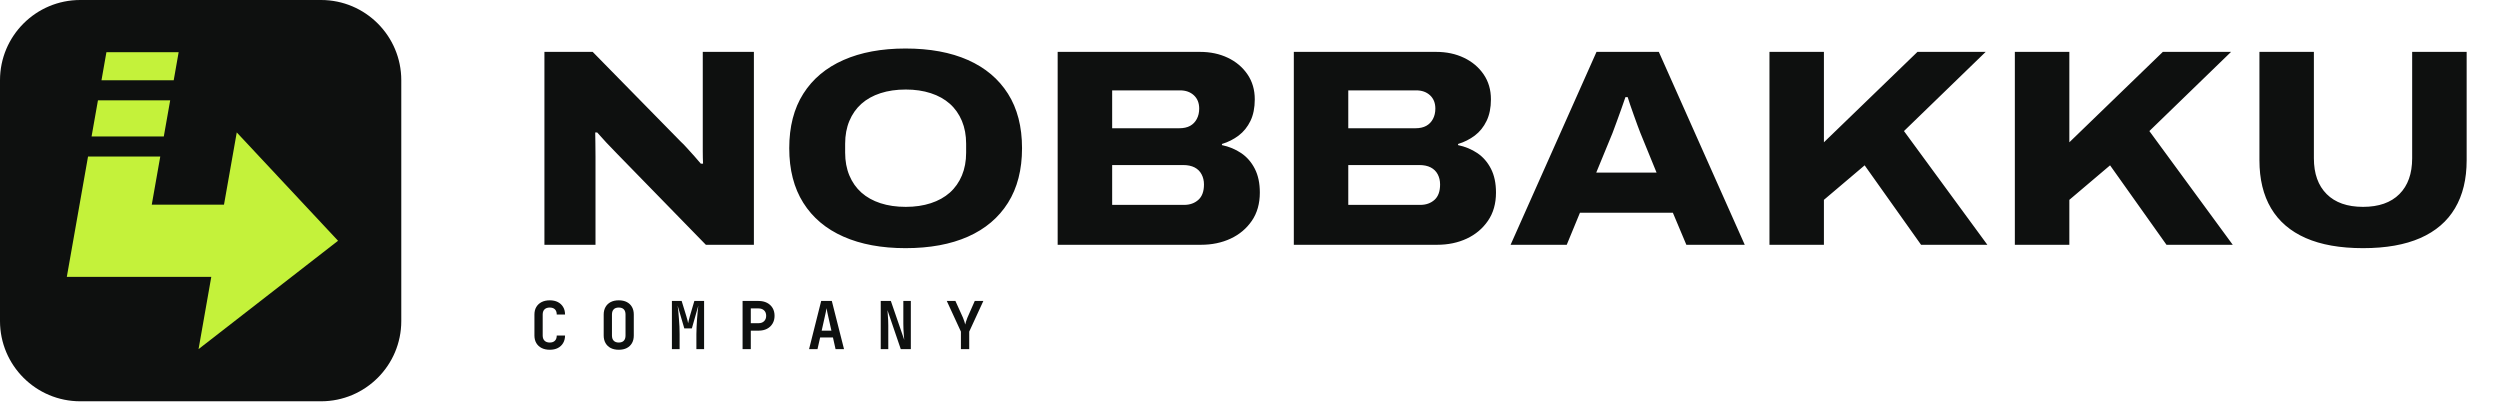
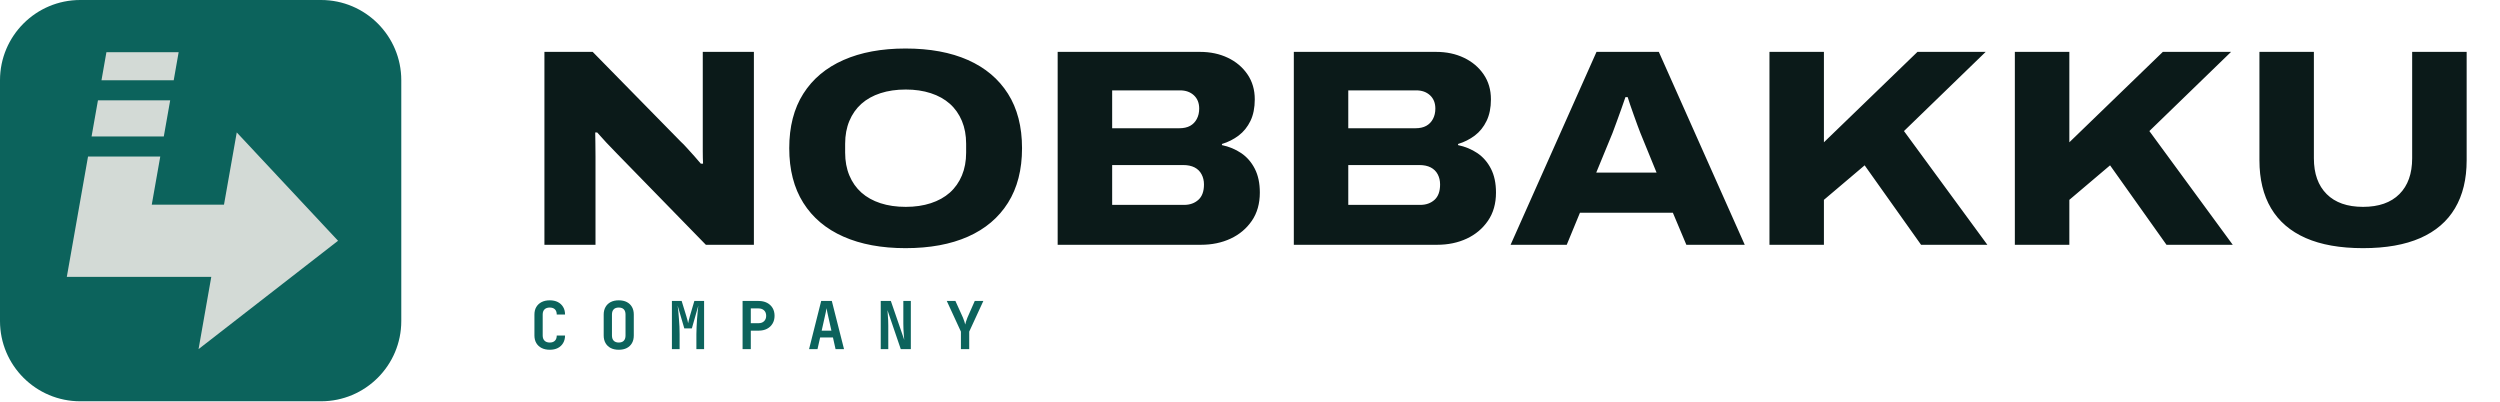
<svg xmlns="http://www.w3.org/2000/svg" viewBox="0 0 623 100" role="img" aria-label="NOBBAKKU COMPANY 노빠꾸컴퍼니">
-   <path fill="#0E100F" d="M20 0H80A20 20 0 0 1 100 20V80A20 20 0 0 1 80 100H20A20 20 0 0 1 0 80V20A20 20 0 0 1 20 0Z" />
-   <path fill="#C4F23A" d="M26.52 13L44.52 13L43.29 20L25.29 20ZM24.41 25L42.41 25L40.82 34L22.82 34ZM21.94 39L39.94 39L37.82 51L55.82 51L59 33L84.24 60L49.48 87L52.65 69L16.65 69Z" />
-   <path fill="#0E100F" d="M135.67 61V12.93H147.7L169.67 35.32Q170.3 35.88 171.21 36.9Q172.12 37.91 173.07 38.96Q174.01 40.01 174.64 40.78H175.2Q175.13 39.38 175.13 37.66Q175.13 35.95 175.13 34.69V12.93H187.87V61H175.9L153.86 38.4Q152.53 37.07 151.1 35.53Q149.66 33.99 148.82 33.01H148.33Q148.33 34.06 148.37 35.71Q148.4 37.35 148.4 39.1V61ZM225.65 61.84Q216.69 61.84 210.19 58.97Q203.68 56.1 200.18 50.54Q196.68 44.98 196.68 36.93Q196.68 28.88 200.18 23.36Q203.68 17.83 210.19 14.96Q216.69 12.09 225.65 12.09Q234.75 12.09 241.22 14.96Q247.69 17.83 251.19 23.36Q254.69 28.88 254.69 36.93Q254.69 44.98 251.19 50.54Q247.69 56.1 241.22 58.97Q234.75 61.84 225.65 61.84ZM225.72 51.55Q229.15 51.55 231.95 50.64Q234.75 49.73 236.71 47.99Q238.66 46.24 239.71 43.72Q240.76 41.2 240.76 38.05V35.81Q240.76 32.66 239.71 30.14Q238.66 27.62 236.71 25.87Q234.75 24.13 231.95 23.22Q229.15 22.31 225.72 22.31Q222.22 22.31 219.42 23.22Q216.62 24.13 214.66 25.87Q212.71 27.62 211.66 30.14Q210.61 32.66 210.61 35.81V38.05Q210.61 41.2 211.66 43.72Q212.71 46.24 214.66 47.99Q216.62 49.73 219.42 50.64Q222.22 51.55 225.72 51.55ZM263.57 61V12.93H299.05Q302.9 12.93 305.98 14.4Q309.06 15.87 310.87 18.53Q312.69 21.19 312.69 24.76Q312.69 27.9 311.61 30.14Q310.52 32.38 308.67 33.78Q306.82 35.18 304.51 35.88V36.16Q307.17 36.72 309.3 38.15Q311.43 39.59 312.69 42.04Q313.95 44.49 313.95 47.99Q313.95 52.11 311.96 55.02Q309.97 57.92 306.68 59.46Q303.39 61 299.26 61ZM277.15 51.06H295.06Q297.23 51.06 298.63 49.8Q300.03 48.55 300.03 45.96Q300.03 44.56 299.43 43.44Q298.84 42.32 297.69 41.72Q296.53 41.13 294.85 41.13H277.15ZM277.15 31.96H293.87Q295.48 31.96 296.57 31.37Q297.65 30.77 298.24 29.65Q298.84 28.53 298.84 27.06Q298.84 24.97 297.51 23.74Q296.18 22.52 294.08 22.52H277.15ZM322.42 61V12.93H357.9Q361.74 12.93 364.82 14.4Q367.9 15.87 369.72 18.53Q371.54 21.19 371.54 24.76Q371.54 27.9 370.45 30.14Q369.37 32.38 367.52 33.78Q365.66 35.18 363.35 35.88V36.16Q366.01 36.72 368.15 38.15Q370.28 39.59 371.54 42.04Q372.8 44.49 372.8 47.99Q372.8 52.11 370.8 55.02Q368.81 57.92 365.52 59.46Q362.23 61 358.1 61ZM335.99 51.06H353.91Q356.08 51.06 357.48 49.8Q358.87 48.55 358.87 45.96Q358.87 44.56 358.28 43.44Q357.69 42.32 356.53 41.72Q355.38 41.13 353.7 41.13H335.99ZM335.99 31.96H352.72Q354.33 31.96 355.41 31.37Q356.5 30.77 357.09 29.65Q357.69 28.53 357.69 27.06Q357.69 24.97 356.36 23.74Q355.03 22.52 352.93 22.52H335.99ZM376.44 61 397.85 12.93H413.38L434.79 61H420.24L416.88 53.02H393.72L390.43 61ZM397.78 43.02H412.82L408.76 33.08Q408.48 32.38 408.06 31.23Q407.64 30.07 407.15 28.71Q406.66 27.34 406.24 26.12Q405.83 24.9 405.62 24.2H405.06Q404.64 25.45 404.04 27.13Q403.45 28.81 402.85 30.42Q402.26 32.03 401.84 33.15ZM440.95 61V12.93H454.52V35.46L477.83 12.93H494.83L474.47 32.66L495.25 61H478.73L464.67 41.2L454.52 49.8V61ZM502.1 61V12.93H515.68V35.46L538.98 12.93H555.98L535.62 32.66L556.4 61H539.89L525.83 41.2L515.68 49.8V61ZM588.87 61.84Q580.33 61.84 574.59 59.32Q568.86 56.8 565.95 51.9Q563.05 47.01 563.05 39.94V12.93H576.62V39.45Q576.62 45.19 579.81 48.37Q582.99 51.55 588.87 51.55Q594.75 51.55 597.93 48.37Q601.11 45.19 601.11 39.45V12.93H614.69V39.94Q614.69 47.01 611.78 51.9Q608.88 56.8 603.14 59.32Q597.41 61.84 588.87 61.84Z" />
-   <path fill="#0E100F" d="M137 87.16Q135.85 87.16 134.98 86.73Q134.12 86.29 133.65 85.5Q133.18 84.7 133.18 83.61V78.39Q133.18 77.28 133.65 76.5Q134.12 75.71 134.98 75.27Q135.85 74.84 137 74.84Q138.16 74.84 139.01 75.27Q139.86 75.71 140.33 76.5Q140.81 77.28 140.81 78.39H138.74Q138.74 77.53 138.29 77.09Q137.84 76.64 137 76.64Q136.16 76.64 135.7 77.09Q135.24 77.53 135.24 78.37V83.61Q135.24 84.45 135.7 84.9Q136.16 85.36 137 85.36Q137.84 85.36 138.29 84.9Q138.74 84.45 138.74 83.61H140.81Q140.81 84.68 140.33 85.49Q139.86 86.29 139.01 86.73Q138.16 87.16 137 87.16ZM154.19 87.16Q153.04 87.16 152.19 86.73Q151.35 86.29 150.9 85.5Q150.44 84.7 150.44 83.61V78.39Q150.44 77.3 150.9 76.5Q151.35 75.71 152.19 75.27Q153.04 74.84 154.19 74.84Q155.36 74.84 156.2 75.27Q157.04 75.71 157.49 76.5Q157.94 77.3 157.94 78.37V83.61Q157.94 84.7 157.49 85.5Q157.04 86.29 156.2 86.73Q155.36 87.16 154.19 87.16ZM154.19 85.36Q155.03 85.36 155.46 84.9Q155.88 84.45 155.88 83.61V78.39Q155.88 77.53 155.46 77.09Q155.03 76.64 154.19 76.64Q153.35 76.64 152.93 77.09Q152.5 77.53 152.5 78.39V83.61Q152.5 84.45 152.93 84.9Q153.37 85.36 154.19 85.36ZM167.44 87V75H169.87L171.04 78.81Q171.22 79.39 171.34 79.87Q171.45 80.34 171.48 80.56Q171.52 80.34 171.63 79.87Q171.75 79.39 171.91 78.81L173.03 75H175.46V87H173.54V83.27Q173.54 82.45 173.59 81.48Q173.64 80.51 173.7 79.54Q173.77 78.57 173.86 77.7Q173.95 76.82 174.02 76.17L172.41 81.84H170.53L168.87 76.17Q168.95 76.79 169.04 77.64Q169.12 78.48 169.19 79.45Q169.27 80.41 169.32 81.39Q169.36 82.38 169.36 83.27V87ZM185.05 87V75H189.04Q190.24 75 191.14 75.46Q192.03 75.92 192.53 76.75Q193.02 77.58 193.02 78.7Q193.02 79.8 192.52 80.64Q192.02 81.48 191.13 81.94Q190.24 82.4 189.04 82.4H187.1V87ZM187.1 80.54H189.04Q189.9 80.54 190.41 80.04Q190.93 79.54 190.93 78.7Q190.93 77.84 190.41 77.35Q189.9 76.86 189.04 76.86H187.1ZM201.62 87 204.64 75H207.29L210.33 87H208.22L207.57 84.09H204.38L203.72 87ZM204.76 82.41H207.19L206.47 79.19Q206.28 78.39 206.15 77.74Q206.02 77.09 205.97 76.79Q205.92 77.09 205.8 77.74Q205.68 78.39 205.48 79.18ZM219.48 87V75H222L225.34 84.7Q225.29 84.17 225.23 83.46Q225.17 82.74 225.14 81.99Q225.11 81.25 225.11 80.69V75H226.98V87H224.47L221.16 77.3Q221.19 77.78 221.24 78.45Q221.29 79.13 221.33 79.83Q221.36 80.54 221.36 81.13V87ZM239.46 87V82.64L235.94 75H238.09L239.97 79.16Q240.18 79.65 240.33 80.13Q240.48 80.61 240.53 80.87Q240.59 80.61 240.73 80.13Q240.87 79.65 241.08 79.16L242.91 75H245.05L241.53 82.64V87Z" />
+   <path fill="#0C635C" d="M20 0H80A20 20 0 0 1 100 20V80A20 20 0 0 1 80 100H20A20 20 0 0 1 0 80V20A20 20 0 0 1 20 0Z" />
+   <path fill="#D3DAD6" d="M26.52 13L44.52 13L43.29 20L25.29 20ZM24.41 25L42.41 25L40.82 34L22.82 34ZM21.94 39L39.94 39L37.82 51L55.82 51L59 33L84.24 60L49.48 87L52.65 69L16.65 69Z" />
+   <path fill="#0B1A19" d="M135.67 61V12.93H147.7L169.67 35.32Q170.3 35.88 171.21 36.9Q172.12 37.91 173.07 38.96Q174.01 40.01 174.64 40.78H175.2Q175.13 39.38 175.13 37.66Q175.13 35.95 175.13 34.69V12.93H187.87V61H175.9L153.86 38.4Q152.53 37.07 151.1 35.53Q149.66 33.99 148.82 33.01H148.33Q148.33 34.06 148.37 35.71Q148.4 37.35 148.4 39.1V61ZM225.65 61.84Q216.69 61.84 210.19 58.97Q203.68 56.1 200.18 50.54Q196.68 44.98 196.68 36.93Q196.68 28.88 200.18 23.36Q203.68 17.83 210.19 14.96Q216.69 12.09 225.65 12.09Q234.75 12.09 241.22 14.96Q247.69 17.83 251.19 23.36Q254.69 28.88 254.69 36.93Q254.69 44.98 251.19 50.54Q247.69 56.1 241.22 58.97Q234.75 61.84 225.65 61.84ZM225.72 51.55Q229.15 51.55 231.95 50.64Q234.75 49.73 236.71 47.99Q238.66 46.24 239.71 43.72Q240.76 41.2 240.76 38.05V35.81Q240.76 32.66 239.71 30.14Q238.66 27.62 236.71 25.87Q234.75 24.13 231.95 23.22Q229.15 22.31 225.72 22.31Q222.22 22.31 219.42 23.22Q216.62 24.13 214.66 25.87Q212.71 27.62 211.66 30.14Q210.61 32.66 210.61 35.81V38.05Q210.61 41.2 211.66 43.72Q212.71 46.24 214.66 47.99Q216.62 49.73 219.42 50.64Q222.22 51.55 225.72 51.55ZM263.57 61V12.93H299.05Q302.9 12.93 305.98 14.4Q309.06 15.87 310.87 18.53Q312.69 21.19 312.69 24.76Q312.69 27.9 311.61 30.14Q310.52 32.38 308.67 33.78Q306.82 35.18 304.51 35.88V36.16Q307.17 36.72 309.3 38.15Q311.43 39.59 312.69 42.04Q313.95 44.49 313.95 47.99Q313.95 52.11 311.96 55.02Q309.97 57.92 306.68 59.46Q303.39 61 299.26 61ZM277.15 51.06H295.06Q297.23 51.06 298.63 49.8Q300.03 48.55 300.03 45.96Q300.03 44.56 299.43 43.44Q298.84 42.32 297.69 41.72Q296.53 41.13 294.85 41.13H277.15ZM277.15 31.96H293.87Q295.48 31.96 296.57 31.37Q297.65 30.77 298.24 29.65Q298.84 28.53 298.84 27.06Q298.84 24.97 297.51 23.74Q296.18 22.52 294.08 22.52H277.15ZM322.42 61V12.93H357.9Q361.74 12.93 364.82 14.4Q367.9 15.87 369.72 18.53Q371.54 21.19 371.54 24.76Q371.54 27.9 370.45 30.14Q369.37 32.38 367.52 33.78Q365.66 35.18 363.35 35.88V36.16Q366.01 36.72 368.15 38.15Q370.28 39.59 371.54 42.04Q372.8 44.49 372.8 47.99Q372.8 52.11 370.8 55.02Q368.81 57.92 365.52 59.46Q362.23 61 358.1 61ZM335.99 51.06H353.91Q356.08 51.06 357.48 49.8Q358.87 48.55 358.87 45.96Q358.87 44.56 358.28 43.44Q357.69 42.32 356.53 41.72Q355.38 41.13 353.7 41.13H335.99ZM335.99 31.96H352.72Q354.33 31.96 355.41 31.37Q356.5 30.77 357.09 29.65Q357.69 28.53 357.69 27.06Q357.69 24.97 356.36 23.74Q355.03 22.52 352.93 22.52H335.99ZM376.44 61 397.85 12.93H413.38L434.79 61H420.24L416.88 53.02H393.72L390.43 61ZM397.78 43.02H412.82L408.76 33.08Q408.48 32.38 408.06 31.23Q407.64 30.07 407.15 28.71Q406.66 27.34 406.24 26.12Q405.83 24.9 405.62 24.2H405.06Q404.64 25.45 404.04 27.13Q403.45 28.81 402.85 30.42Q402.26 32.03 401.84 33.15ZM440.95 61V12.93H454.52V35.46L477.83 12.93H494.83L474.47 32.66L495.25 61H478.73L464.67 41.2L454.52 49.8V61ZM502.1 61V12.93H515.68V35.46L538.98 12.93H555.98L535.62 32.66L556.4 61H539.89L525.83 41.2L515.68 49.8V61ZM588.87 61.84Q580.33 61.84 574.59 59.32Q568.86 56.8 565.95 51.9Q563.05 47.01 563.05 39.94V12.93H576.62V39.45Q576.62 45.19 579.81 48.37Q582.99 51.55 588.87 51.55Q594.75 51.55 597.93 48.37Q601.11 45.19 601.11 39.45V12.93H614.69V39.94Q614.69 47.01 611.78 51.9Q608.88 56.8 603.14 59.32Q597.41 61.84 588.87 61.84Z" />
+   <path fill="#0C635C" d="M137 87.16Q135.85 87.16 134.98 86.73Q134.12 86.29 133.65 85.5Q133.18 84.7 133.18 83.61V78.39Q133.18 77.28 133.65 76.5Q134.12 75.71 134.98 75.27Q135.85 74.84 137 74.84Q138.16 74.84 139.01 75.27Q139.86 75.71 140.33 76.5Q140.81 77.28 140.81 78.39H138.74Q138.74 77.53 138.29 77.09Q137.84 76.64 137 76.64Q136.16 76.64 135.7 77.09Q135.24 77.53 135.24 78.37V83.61Q135.24 84.45 135.7 84.9Q136.16 85.36 137 85.36Q137.84 85.36 138.29 84.9Q138.74 84.45 138.74 83.61H140.81Q140.81 84.68 140.33 85.49Q139.86 86.29 139.01 86.73Q138.16 87.16 137 87.16ZM154.19 87.16Q153.04 87.16 152.19 86.73Q151.35 86.29 150.9 85.5Q150.44 84.7 150.44 83.61V78.39Q150.44 77.3 150.9 76.5Q151.35 75.71 152.19 75.27Q153.04 74.84 154.19 74.84Q155.36 74.84 156.2 75.27Q157.04 75.71 157.49 76.5Q157.94 77.3 157.94 78.37V83.61Q157.94 84.7 157.49 85.5Q157.04 86.29 156.2 86.73Q155.36 87.16 154.19 87.16ZM154.19 85.36Q155.03 85.36 155.46 84.9Q155.88 84.45 155.88 83.61V78.39Q155.88 77.53 155.46 77.09Q155.03 76.64 154.19 76.64Q153.35 76.64 152.93 77.09Q152.5 77.53 152.5 78.39V83.61Q152.5 84.45 152.93 84.9Q153.37 85.36 154.19 85.36ZM167.44 87V75H169.87L171.04 78.81Q171.22 79.39 171.34 79.87Q171.45 80.34 171.48 80.56Q171.52 80.34 171.63 79.87Q171.75 79.39 171.91 78.81L173.03 75H175.46V87H173.54V83.27Q173.54 82.45 173.59 81.48Q173.64 80.51 173.7 79.54Q173.77 78.57 173.86 77.7Q173.95 76.82 174.02 76.17L172.41 81.84H170.53L168.87 76.17Q168.95 76.79 169.04 77.64Q169.12 78.48 169.19 79.45Q169.27 80.41 169.32 81.39Q169.36 82.38 169.36 83.27V87ZM185.05 87V75H189.04Q190.24 75 191.14 75.46Q192.03 75.92 192.53 76.75Q193.02 77.58 193.02 78.7Q193.02 79.8 192.52 80.64Q192.02 81.48 191.13 81.94Q190.24 82.4 189.04 82.4H187.1V87ZM187.1 80.54H189.04Q189.9 80.54 190.41 80.04Q190.93 79.54 190.93 78.7Q190.93 77.84 190.41 77.35Q189.9 76.86 189.04 76.86H187.1ZM201.62 87 204.64 75H207.29L210.33 87H208.22L207.57 84.09H204.38L203.72 87ZM204.76 82.41H207.19L206.47 79.19Q206.28 78.39 206.15 77.74Q206.02 77.09 205.97 76.79Q205.92 77.09 205.8 77.74Q205.68 78.39 205.48 79.18ZM219.48 87V75H222L225.34 84.7Q225.29 84.17 225.23 83.46Q225.17 82.74 225.14 81.99Q225.11 81.25 225.11 80.69V75H226.98V87H224.47L221.16 77.3Q221.19 77.78 221.24 78.45Q221.29 79.13 221.33 79.83Q221.36 80.54 221.36 81.13V87ZM239.46 87V82.64L235.94 75H238.09L239.97 79.16Q240.18 79.65 240.33 80.13Q240.48 80.61 240.53 80.87Q240.59 80.61 240.73 80.13Q240.87 79.65 241.08 79.16L242.91 75H245.05L241.53 82.64V87Z" />
</svg>
